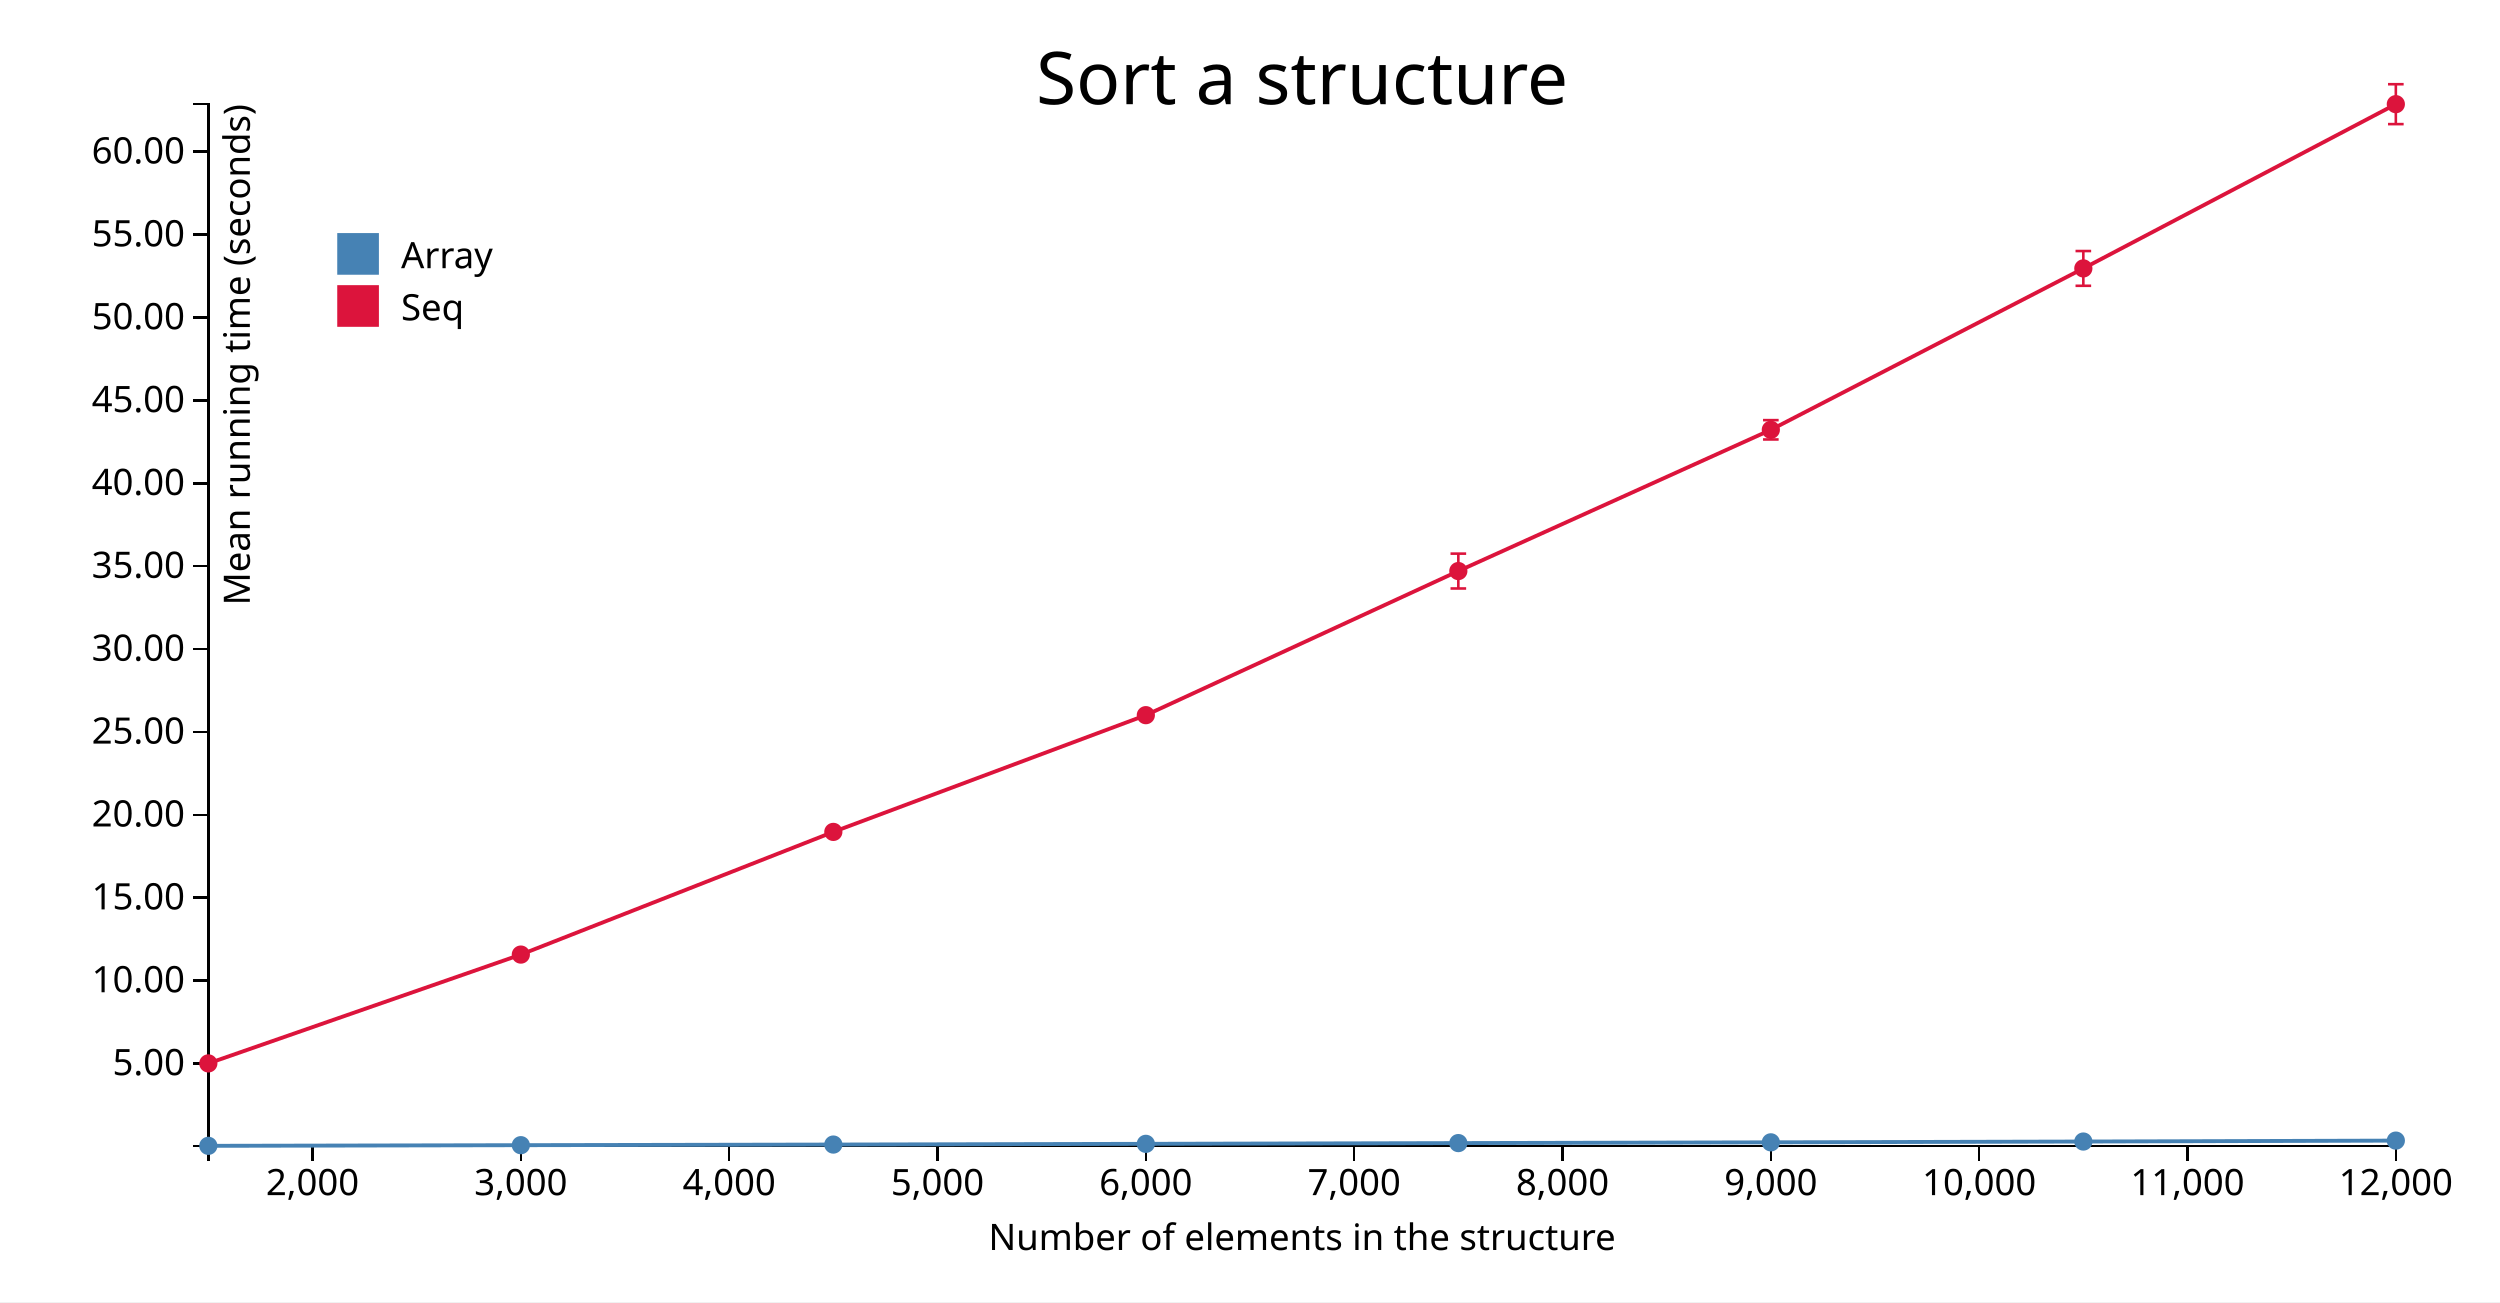
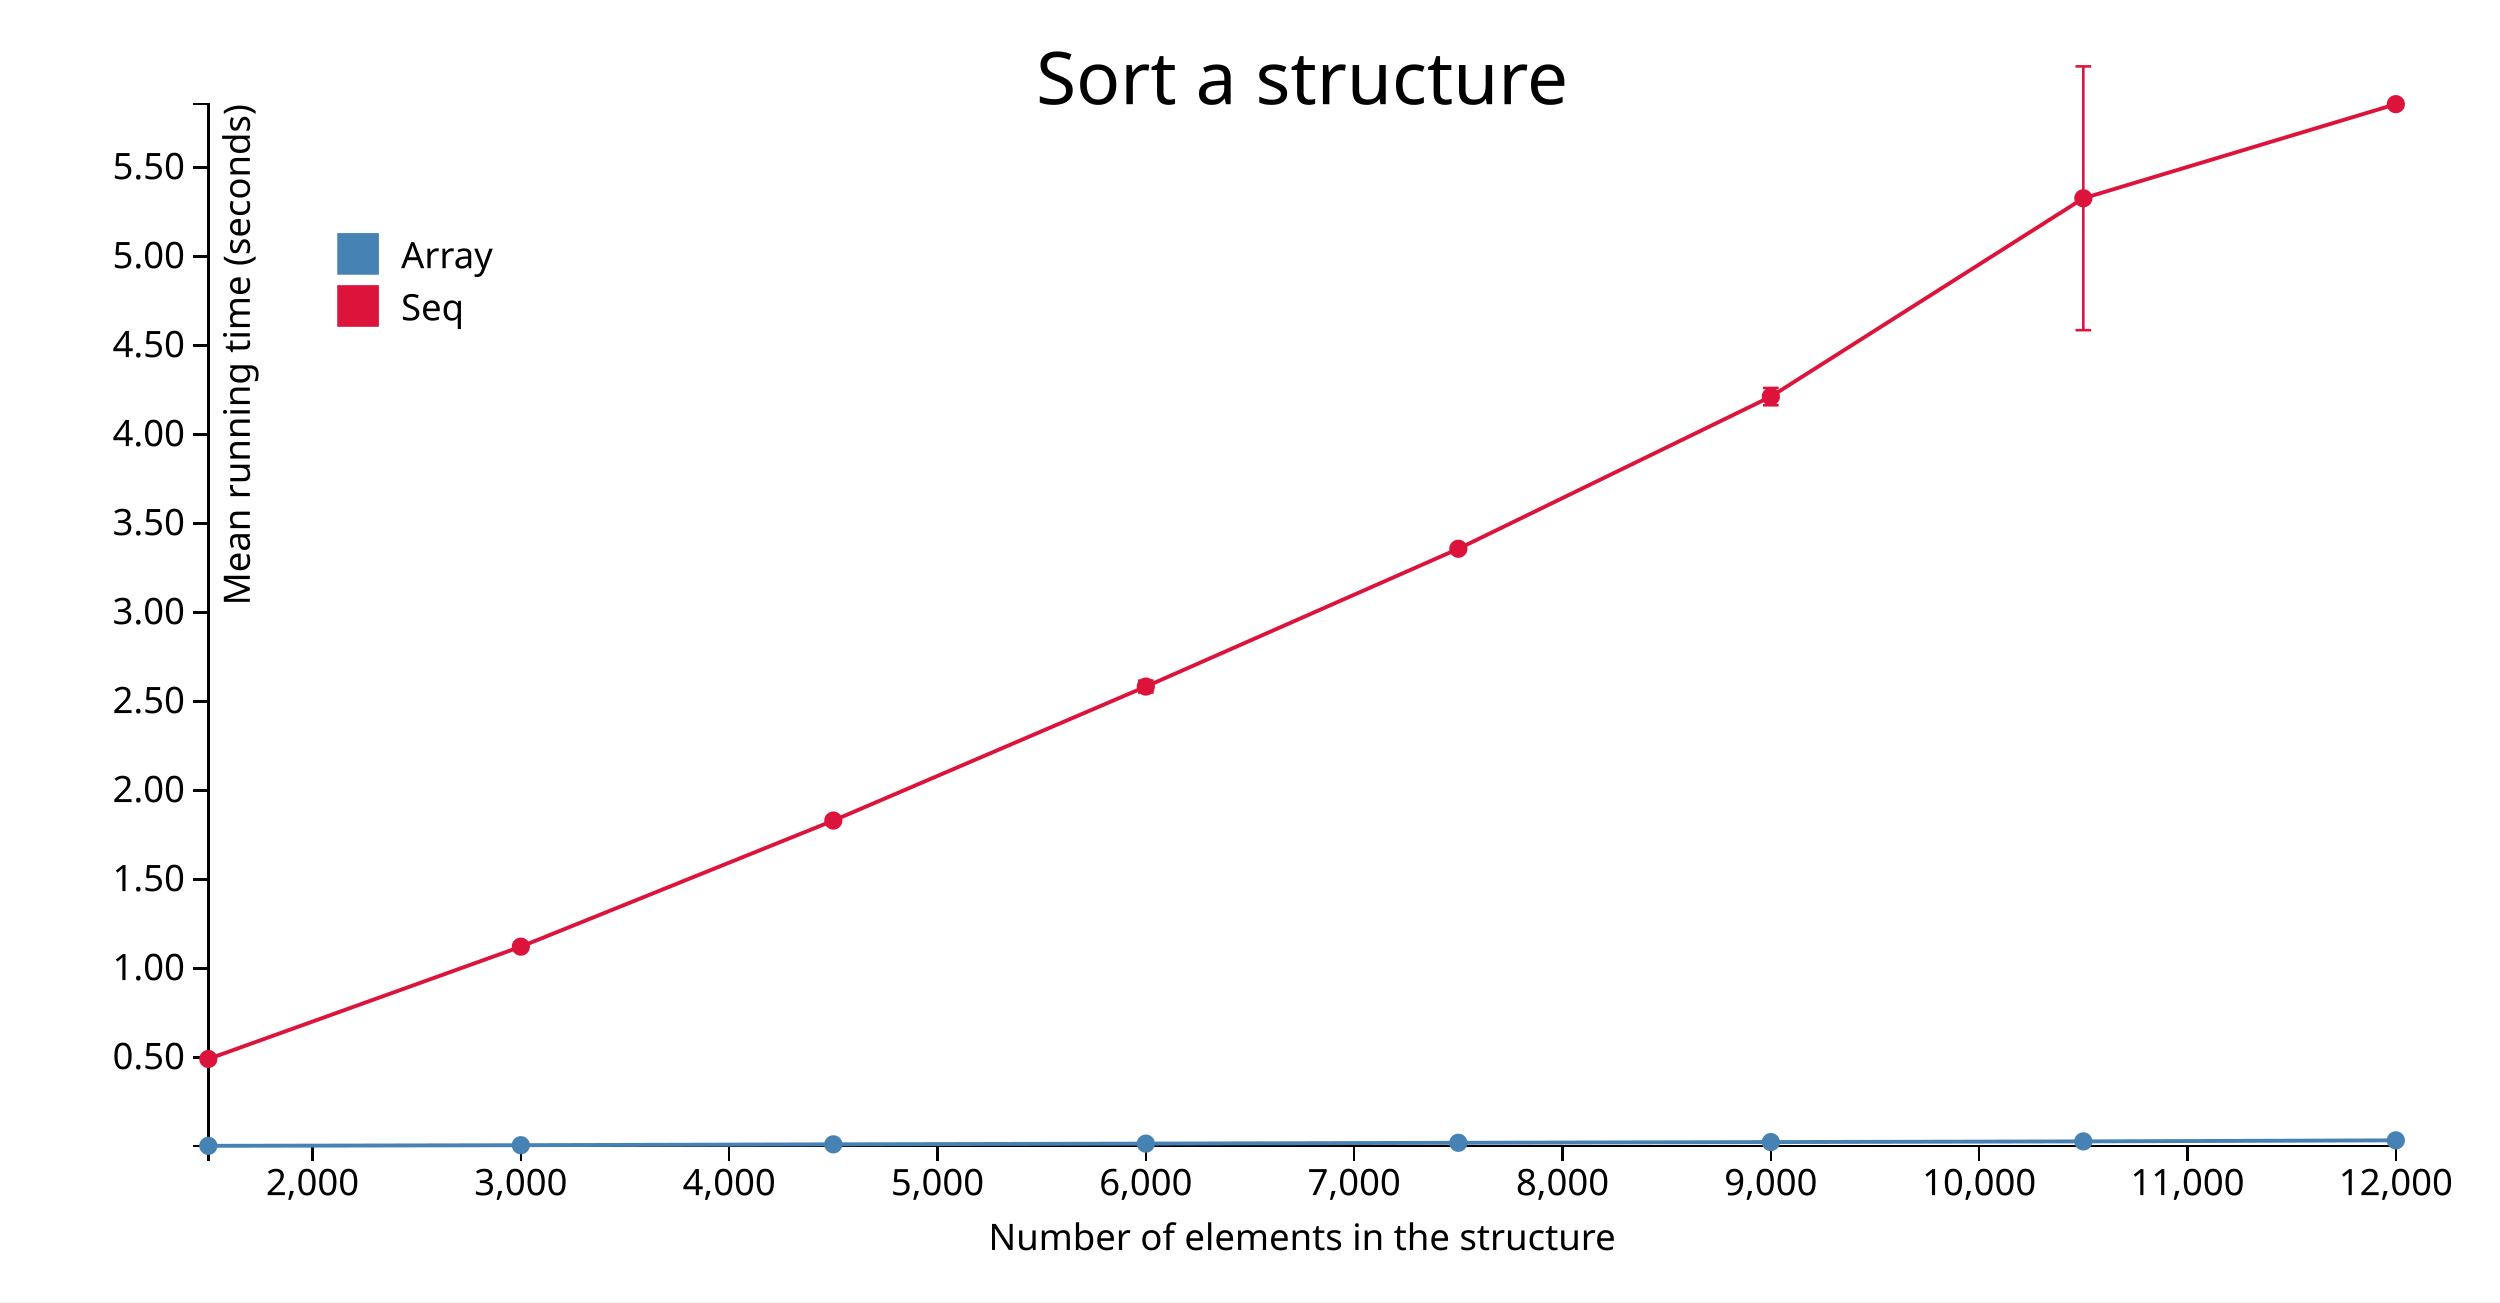
<svg xmlns="http://www.w3.org/2000/svg" width="960" height="500">
  <defs>
    <style type="text/css">
.background {
  fill: white;
}

text {
  font-size: 14px;
  font-family: sans-serif;
}

.axis-path,
.axis-line {
  fill: none;
  stroke: #000;
  stroke-width: 1px;
  shape-rendering: crispEdges;
}

.line {
  fill: none;
  stroke-width: 1.5px;
}

.data-series-0 {
  stroke: steelblue;
  fill: steelblue;
}

.data-series-1 {
  stroke: crimson;
  fill: crimson;
}

.data-series-2 {
  stroke: mediumseagreen;
  fill: mediumseagreen;
}

.data-series-3 {
  stroke: mediumslateblue;
  fill: mediumslateblue;
}

.data-series-4 {
  stroke: goldenrod;
  fill: goldenrod;
}

.error-bar {
  fill: none;
}
</style>
  </defs>
  <rect width="960" height="500" class="background" />
  <g transform="translate(80,40)">
    <g transform="translate(420, 0)">
      <text style="text-anchor: middle; font-size: 28px;">Sort a structure</text>
    </g>
    <g class="x axis" transform="translate(0,400)">
      <g class="tick" transform="translate(40,0)" style="opacity: 1;">
        <line y2="6" x2="0" class="axis-line" />
        <text dy=".71em" y="9" x="0" style="text-anchor: middle;">2,000</text>
      </g>
      <g class="tick" transform="translate(120,0)" style="opacity: 1;">
        <line y2="6" x2="0" class="axis-line" />
        <text dy=".71em" y="9" x="0" style="text-anchor: middle;">3,000</text>
      </g>
      <g class="tick" transform="translate(200,0)" style="opacity: 1;">
        <line y2="6" x2="0" class="axis-line" />
        <text dy=".71em" y="9" x="0" style="text-anchor: middle;">4,000</text>
      </g>
      <g class="tick" transform="translate(280,0)" style="opacity: 1;">
        <line y2="6" x2="0" class="axis-line" />
        <text dy=".71em" y="9" x="0" style="text-anchor: middle;">5,000</text>
      </g>
      <g class="tick" transform="translate(360,0)" style="opacity: 1;">
        <line y2="6" x2="0" class="axis-line" />
        <text dy=".71em" y="9" x="0" style="text-anchor: middle;">6,000</text>
      </g>
      <g class="tick" transform="translate(440,0)" style="opacity: 1;">
        <line y2="6" x2="0" class="axis-line" />
        <text dy=".71em" y="9" x="0" style="text-anchor: middle;">7,000</text>
      </g>
      <g class="tick" transform="translate(520,0)" style="opacity: 1;">
        <line y2="6" x2="0" class="axis-line" />
        <text dy=".71em" y="9" x="0" style="text-anchor: middle;">8,000</text>
      </g>
      <g class="tick" transform="translate(600,0)" style="opacity: 1;">
        <line y2="6" x2="0" class="axis-line" />
        <text dy=".71em" y="9" x="0" style="text-anchor: middle;">9,000</text>
      </g>
      <g class="tick" transform="translate(680,0)" style="opacity: 1;">
        <line y2="6" x2="0" class="axis-line" />
        <text dy=".71em" y="9" x="0" style="text-anchor: middle;">10,000</text>
      </g>
      <g class="tick" transform="translate(760,0)" style="opacity: 1;">
        <line y2="6" x2="0" class="axis-line" />
        <text dy=".71em" y="9" x="0" style="text-anchor: middle;">11,000</text>
      </g>
      <g class="tick" transform="translate(840,0)" style="opacity: 1;">
        <line y2="6" x2="0" class="axis-line" />
        <text dy=".71em" y="9" x="0" style="text-anchor: middle;">12,000</text>
      </g>
      <path class="axis-path" d="M0,6V0H840V6" />
      <text x="420" y="40" style="text-anchor: middle;">Number of elements in the structure</text>
    </g>
    <g class="y axis">
-       <g class="tick" transform="translate(0,368.374)" style="opacity: 1;">
+       <g class="tick" transform="translate(0,366.0401)" style="opacity: 1;">
+         <line x2="-6" y2="0" class="axis-line" />
+         <text dy=".32em" x="-9" y="0" style="text-anchor: end;">0.50</text>
+       </g>
+       <g class="tick" transform="translate(0,331.8664)" style="opacity: 1;">
+         <line x2="-6" y2="0" class="axis-line" />
+         <text dy=".32em" x="-9" y="0" style="text-anchor: end;">1.00</text>
+       </g>
+       <g class="tick" transform="translate(0,297.6927)" style="opacity: 1;">
+         <line x2="-6" y2="0" class="axis-line" />
+         <text dy=".32em" x="-9" y="0" style="text-anchor: end;">1.50</text>
+       </g>
+       <g class="tick" transform="translate(0,263.5191)" style="opacity: 1;">
+         <line x2="-6" y2="0" class="axis-line" />
+         <text dy=".32em" x="-9" y="0" style="text-anchor: end;">2.00</text>
+       </g>
+       <g class="tick" transform="translate(0,229.3454)" style="opacity: 1;">
+         <line x2="-6" y2="0" class="axis-line" />
+         <text dy=".32em" x="-9" y="0" style="text-anchor: end;">2.50</text>
+       </g>
+       <g class="tick" transform="translate(0,195.1718)" style="opacity: 1;">
+         <line x2="-6" y2="0" class="axis-line" />
+         <text dy=".32em" x="-9" y="0" style="text-anchor: end;">3.00</text>
+       </g>
+       <g class="tick" transform="translate(0,160.9981)" style="opacity: 1;">
+         <line x2="-6" y2="0" class="axis-line" />
+         <text dy=".32em" x="-9" y="0" style="text-anchor: end;">3.50</text>
+       </g>
+       <g class="tick" transform="translate(0,126.8245)" style="opacity: 1;">
+         <line x2="-6" y2="0" class="axis-line" />
+         <text dy=".32em" x="-9" y="0" style="text-anchor: end;">4.00</text>
+       </g>
+       <g class="tick" transform="translate(0,92.6508)" style="opacity: 1;">
+         <line x2="-6" y2="0" class="axis-line" />
+         <text dy=".32em" x="-9" y="0" style="text-anchor: end;">4.50</text>
+       </g>
+       <g class="tick" transform="translate(0,58.47714)" style="opacity: 1;">
        <line x2="-6" y2="0" class="axis-line" />
        <text dy=".32em" x="-9" y="0" style="text-anchor: end;">5.00</text>
      </g>
-       <g class="tick" transform="translate(0,336.5474)" style="opacity: 1;">
-         <line x2="-6" y2="0" class="axis-line" />
-         <text dy=".32em" x="-9" y="0" style="text-anchor: end;">10.00</text>
-       </g>
-       <g class="tick" transform="translate(0,304.7209)" style="opacity: 1;">
-         <line x2="-6" y2="0" class="axis-line" />
-         <text dy=".32em" x="-9" y="0" style="text-anchor: end;">15.00</text>
-       </g>
-       <g class="tick" transform="translate(0,272.8943)" style="opacity: 1;">
-         <line x2="-6" y2="0" class="axis-line" />
-         <text dy=".32em" x="-9" y="0" style="text-anchor: end;">20.00</text>
-       </g>
-       <g class="tick" transform="translate(0,241.0678)" style="opacity: 1;">
-         <line x2="-6" y2="0" class="axis-line" />
-         <text dy=".32em" x="-9" y="0" style="text-anchor: end;">25.00</text>
-       </g>
-       <g class="tick" transform="translate(0,209.2412)" style="opacity: 1;">
-         <line x2="-6" y2="0" class="axis-line" />
-         <text dy=".32em" x="-9" y="0" style="text-anchor: end;">30.00</text>
-       </g>
-       <g class="tick" transform="translate(0,177.4147)" style="opacity: 1;">
-         <line x2="-6" y2="0" class="axis-line" />
-         <text dy=".32em" x="-9" y="0" style="text-anchor: end;">35.00</text>
-       </g>
-       <g class="tick" transform="translate(0,145.5881)" style="opacity: 1;">
-         <line x2="-6" y2="0" class="axis-line" />
-         <text dy=".32em" x="-9" y="0" style="text-anchor: end;">40.00</text>
-       </g>
-       <g class="tick" transform="translate(0,113.7616)" style="opacity: 1;">
-         <line x2="-6" y2="0" class="axis-line" />
-         <text dy=".32em" x="-9" y="0" style="text-anchor: end;">45.00</text>
-       </g>
-       <g class="tick" transform="translate(0,81.93504)" style="opacity: 1;">
-         <line x2="-6" y2="0" class="axis-line" />
-         <text dy=".32em" x="-9" y="0" style="text-anchor: end;">50.00</text>
-       </g>
-       <g class="tick" transform="translate(0,50.10849)" style="opacity: 1;">
-         <line x2="-6" y2="0" class="axis-line" />
-         <text dy=".32em" x="-9" y="0" style="text-anchor: end;">55.00</text>
-       </g>
-       <g class="tick" transform="translate(0,18.28194)" style="opacity: 1;">
-         <line x2="-6" y2="0" class="axis-line" />
-         <text dy=".32em" x="-9" y="0" style="text-anchor: end;">60.00</text>
+       <g class="tick" transform="translate(0,24.30348)" style="opacity: 1;">
+         <line x2="-6" y2="0" class="axis-line" />
+         <text dy=".32em" x="-9" y="0" style="text-anchor: end;">5.50</text>
      </g>
      <path class="axis-path" d="M-6,0H0V400H-6" />
      <text transform="rotate(-90)" y="6" dy=".71em" style="text-anchor: end;">Mean running time (seconds)</text>
    </g>
    <g class="data-series-0">
      <circle cx="0" cy="400" r="3" />
-       <circle cx="120" cy="399.749" r="3" />
-       <circle cx="240" cy="399.51" r="3" />
-       <circle cx="360" cy="399.235" r="3" />
-       <circle cx="480" cy="398.945" r="3" />
-       <circle cx="600" cy="398.657" r="3" />
-       <circle cx="720" cy="398.351" r="3" />
-       <circle cx="840" cy="397.995" r="3" />
-       <path class="error-bar" x="0" y="400" d="M 0 400 V 399.991 h -3 h 6 h -3 V 400.009 h -3 h 6" />
-       <path class="error-bar" x="120" y="399.749" d="M 120 399.749 V 399.72 h -3 h 6 h -3 V 399.778 h -3 h 6" />
-       <path class="error-bar" x="240" y="399.51" d="M 240 399.51 V 399.487 h -3 h 6 h -3 V 399.534 h -3 h 6" />
-       <path class="error-bar" x="360" y="399.235" d="M 360 399.235 V 399.204 h -3 h 6 h -3 V 399.265 h -3 h 6" />
-       <path class="error-bar" x="480" y="398.945" d="M 480 398.945 V 398.905 h -3 h 6 h -3 V 398.985 h -3 h 6" />
-       <path class="error-bar" x="600" y="398.657" d="M 600 398.657 V 398.626 h -3 h 6 h -3 V 398.688 h -3 h 6" />
-       <path class="error-bar" x="720" y="398.351" d="M 720 398.351 V 398.296 h -3 h 6 h -3 V 398.406 h -3 h 6" />
-       <path class="error-bar" x="840" y="397.995" d="M 840 397.995 V 397.938 h -3 h 6 h -3 V 398.052 h -3 h 6" />
-       <path class="line" d="M0,400L120,399.749L240,399.51L360,399.235L480,398.945L600,398.657L720,398.351L840,397.995" />
+       <circle cx="120" cy="399.757" r="3" />
+       <circle cx="240" cy="399.423" r="3" />
+       <circle cx="360" cy="399.147" r="3" />
+       <circle cx="480" cy="398.83" r="3" />
+       <circle cx="600" cy="398.557" r="3" />
+       <circle cx="720" cy="398.295" r="3" />
+       <circle cx="840" cy="397.894" r="3" />
+       <path class="error-bar" x="0" y="400" d="M 0 400 V 399.997 h -3 h 6 h -3 V 400.003 h -3 h 6" />
+       <path class="error-bar" x="120" y="399.757" d="M 120 399.757 V 399.755 h -3 h 6 h -3 V 399.758 h -3 h 6" />
+       <path class="error-bar" x="240" y="399.423" d="M 240 399.423 V 399.413 h -3 h 6 h -3 V 399.433 h -3 h 6" />
+       <path class="error-bar" x="360" y="399.147" d="M 360 399.147 V 399.125 h -3 h 6 h -3 V 399.169 h -3 h 6" />
+       <path class="error-bar" x="480" y="398.83" d="M 480 398.83 V 398.722 h -3 h 6 h -3 V 398.939 h -3 h 6" />
+       <path class="error-bar" x="600" y="398.557" d="M 600 398.557 V 398.489 h -3 h 6 h -3 V 398.624 h -3 h 6" />
+       <path class="error-bar" x="720" y="398.295" d="M 720 398.295 V 398.225 h -3 h 6 h -3 V 398.365 h -3 h 6" />
+       <path class="error-bar" x="840" y="397.894" d="M 840 397.894 V 397.804 h -3 h 6 h -3 V 397.984 h -3 h 6" />
+       <path class="line" d="M0,400L120,399.757L240,399.423L360,399.147L480,398.83L600,398.557L720,398.295L840,397.894" />
    </g>
    <g class="data-series-1">
-       <circle cx="0" cy="368.348" r="3" />
-       <circle cx="120" cy="326.559" r="3" />
-       <circle cx="240" cy="279.451" r="3" />
-       <circle cx="360" cy="234.624" r="3" />
-       <circle cx="480" cy="179.288" r="3" />
-       <circle cx="600" cy="125.045" r="3" />
-       <circle cx="720" cy="63.071" r="3" />
+       <circle cx="0" cy="366.653" r="3" />
+       <circle cx="120" cy="323.516" r="3" />
+       <circle cx="240" cy="275.102" r="3" />
+       <circle cx="360" cy="223.642" r="3" />
+       <circle cx="480" cy="170.723" r="3" />
+       <circle cx="600" cy="112.3" r="3" />
+       <circle cx="720" cy="36.142" r="3" />
      <circle cx="840" cy="0" r="3" />
-       <path class="error-bar" x="0" y="368.348" d="M 0 368.348 V 368.159 h -3 h 6 h -3 V 368.537 h -3 h 6" />
-       <path class="error-bar" x="120" y="326.559" d="M 120 326.559 V 326.194 h -3 h 6 h -3 V 326.923 h -3 h 6" />
-       <path class="error-bar" x="240" y="279.451" d="M 240 279.451 V 278.859 h -3 h 6 h -3 V 280.044 h -3 h 6" />
-       <path class="error-bar" x="360" y="234.624" d="M 360 234.624 V 234.263 h -3 h 6 h -3 V 234.986 h -3 h 6" />
-       <path class="error-bar" x="480" y="179.288" d="M 480 179.288 V 172.595 h -3 h 6 h -3 V 185.98 h -3 h 6" />
-       <path class="error-bar" x="600" y="125.045" d="M 600 125.045 V 121.333 h -3 h 6 h -3 V 128.758 h -3 h 6" />
-       <path class="error-bar" x="720" y="63.071" d="M 720 63.071 V 56.398 h -3 h 6 h -3 V 69.744 h -3 h 6" />
-       <path class="error-bar" x="840" y="0" d="M 840 0 V -7.661 h -3 h 6 h -3 V 7.661 h -3 h 6" />
-       <path class="line" d="M0,368.348L120,326.559L240,279.451L360,234.624L480,179.288L600,125.045L720,63.071L840,0" />
+       <path class="error-bar" x="0" y="366.653" d="M 0 366.653 V 366.018 h -3 h 6 h -3 V 367.287 h -3 h 6" />
+       <path class="error-bar" x="120" y="323.516" d="M 120 323.516 V 322.899 h -3 h 6 h -3 V 324.134 h -3 h 6" />
+       <path class="error-bar" x="240" y="275.102" d="M 240 275.102 V 274.593 h -3 h 6 h -3 V 275.612 h -3 h 6" />
+       <path class="error-bar" x="360" y="223.642" d="M 360 223.642 V 221.378 h -3 h 6 h -3 V 225.906 h -3 h 6" />
+       <path class="error-bar" x="480" y="170.723" d="M 480 170.723 V 170.235 h -3 h 6 h -3 V 171.21 h -3 h 6" />
+       <path class="error-bar" x="600" y="112.3" d="M 600 112.3 V 108.977 h -3 h 6 h -3 V 115.622 h -3 h 6" />
+       <path class="error-bar" x="720" y="36.142" d="M 720 36.142 V -14.505 h -3 h 6 h -3 V 86.789 h -3 h 6" />
+       <path class="error-bar" x="840" y="0" d="M 840 0 V -1.209 h -3 h 6 h -3 V 1.209 h -3 h 6" />
+       <path class="line" d="M0,366.653L120,323.516L240,275.102L360,223.642L480,170.723L600,112.3L720,36.142L840,0" />
    </g>
    <g class="legend" transform="translate(50, 50)">
      <rect x="0" y="0" width="15" height="15" class="data-series-0" />
      <rect x="0" y="20" width="15" height="15" class="data-series-1" />
      <text x="24" y="13">Array</text>
      <text x="24" y="33">Seq</text>
    </g>
  </g>
</svg>
